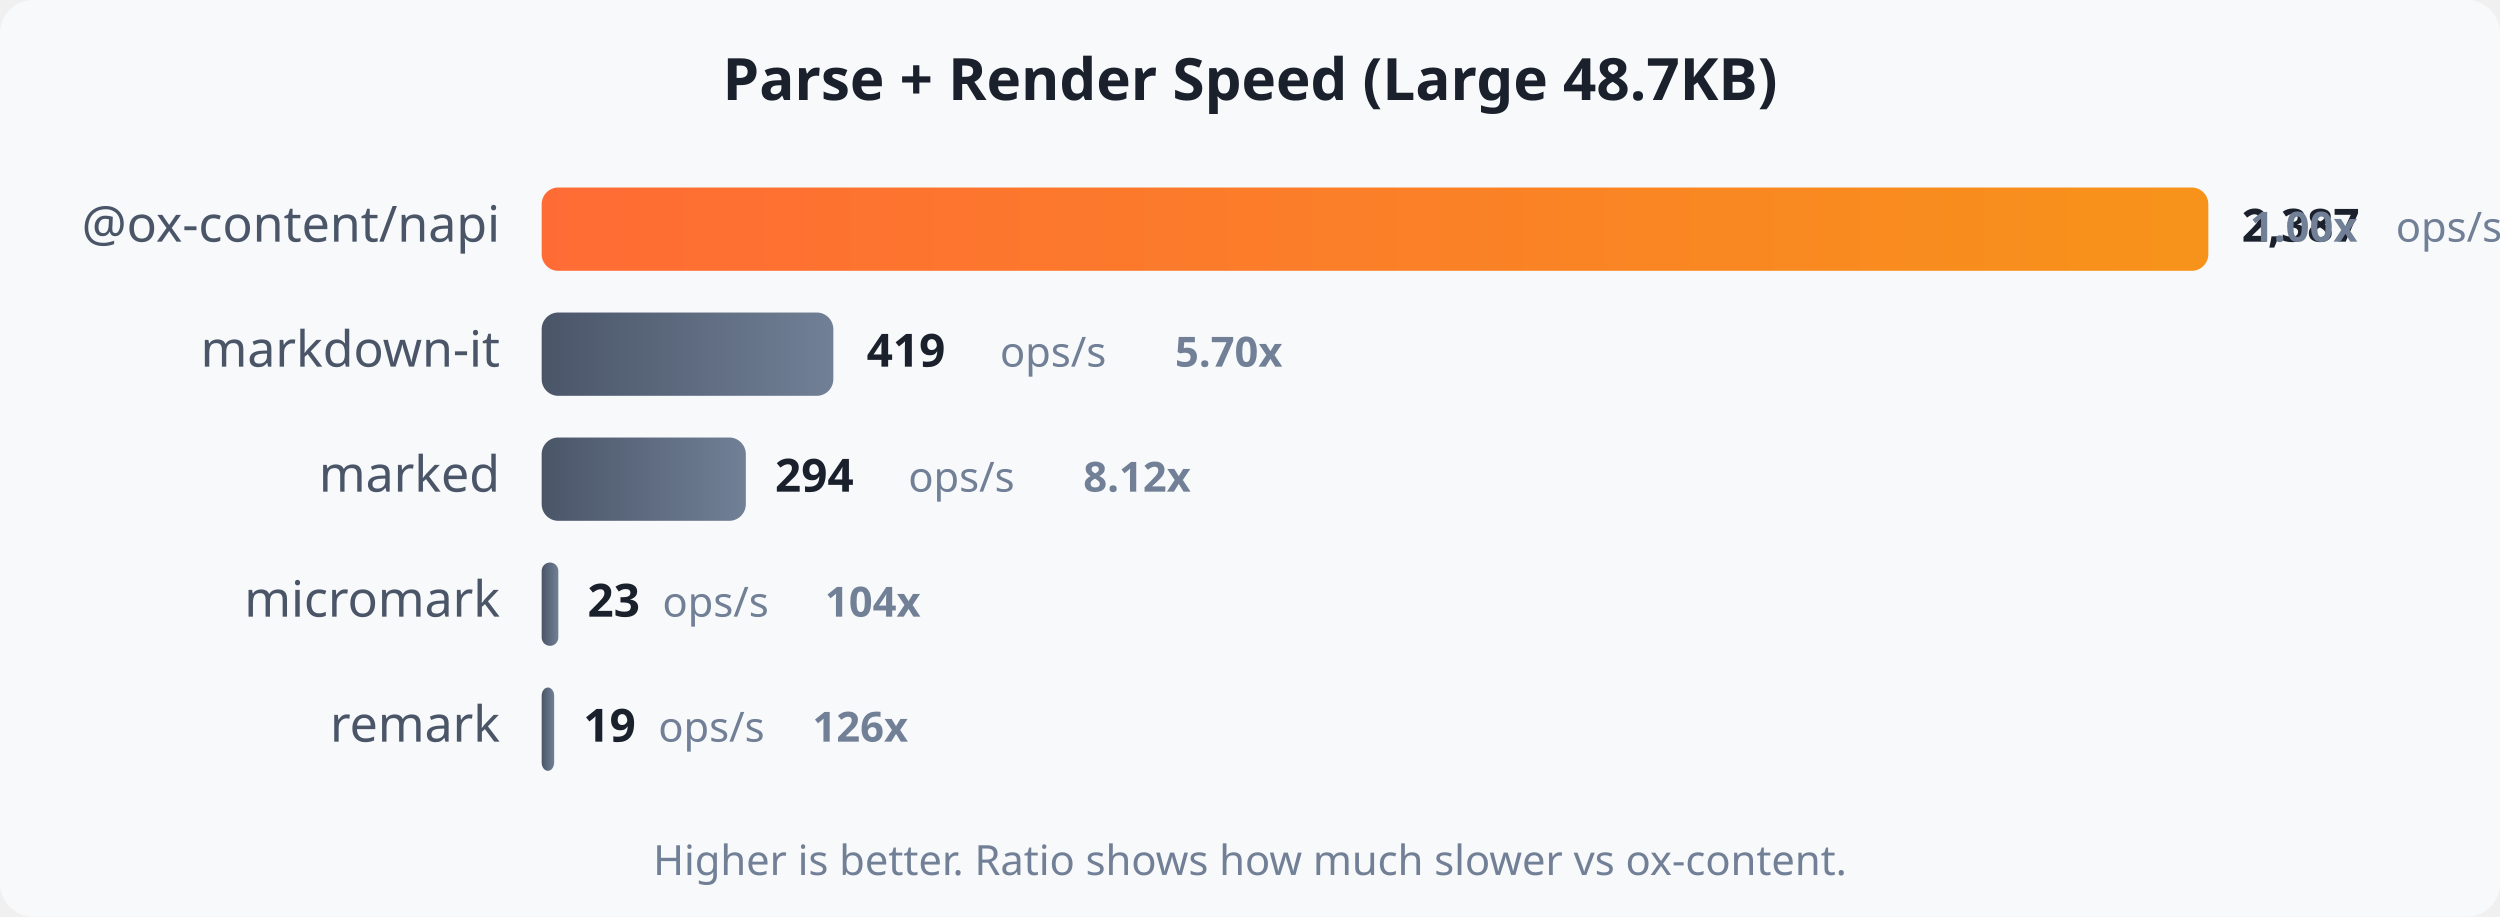
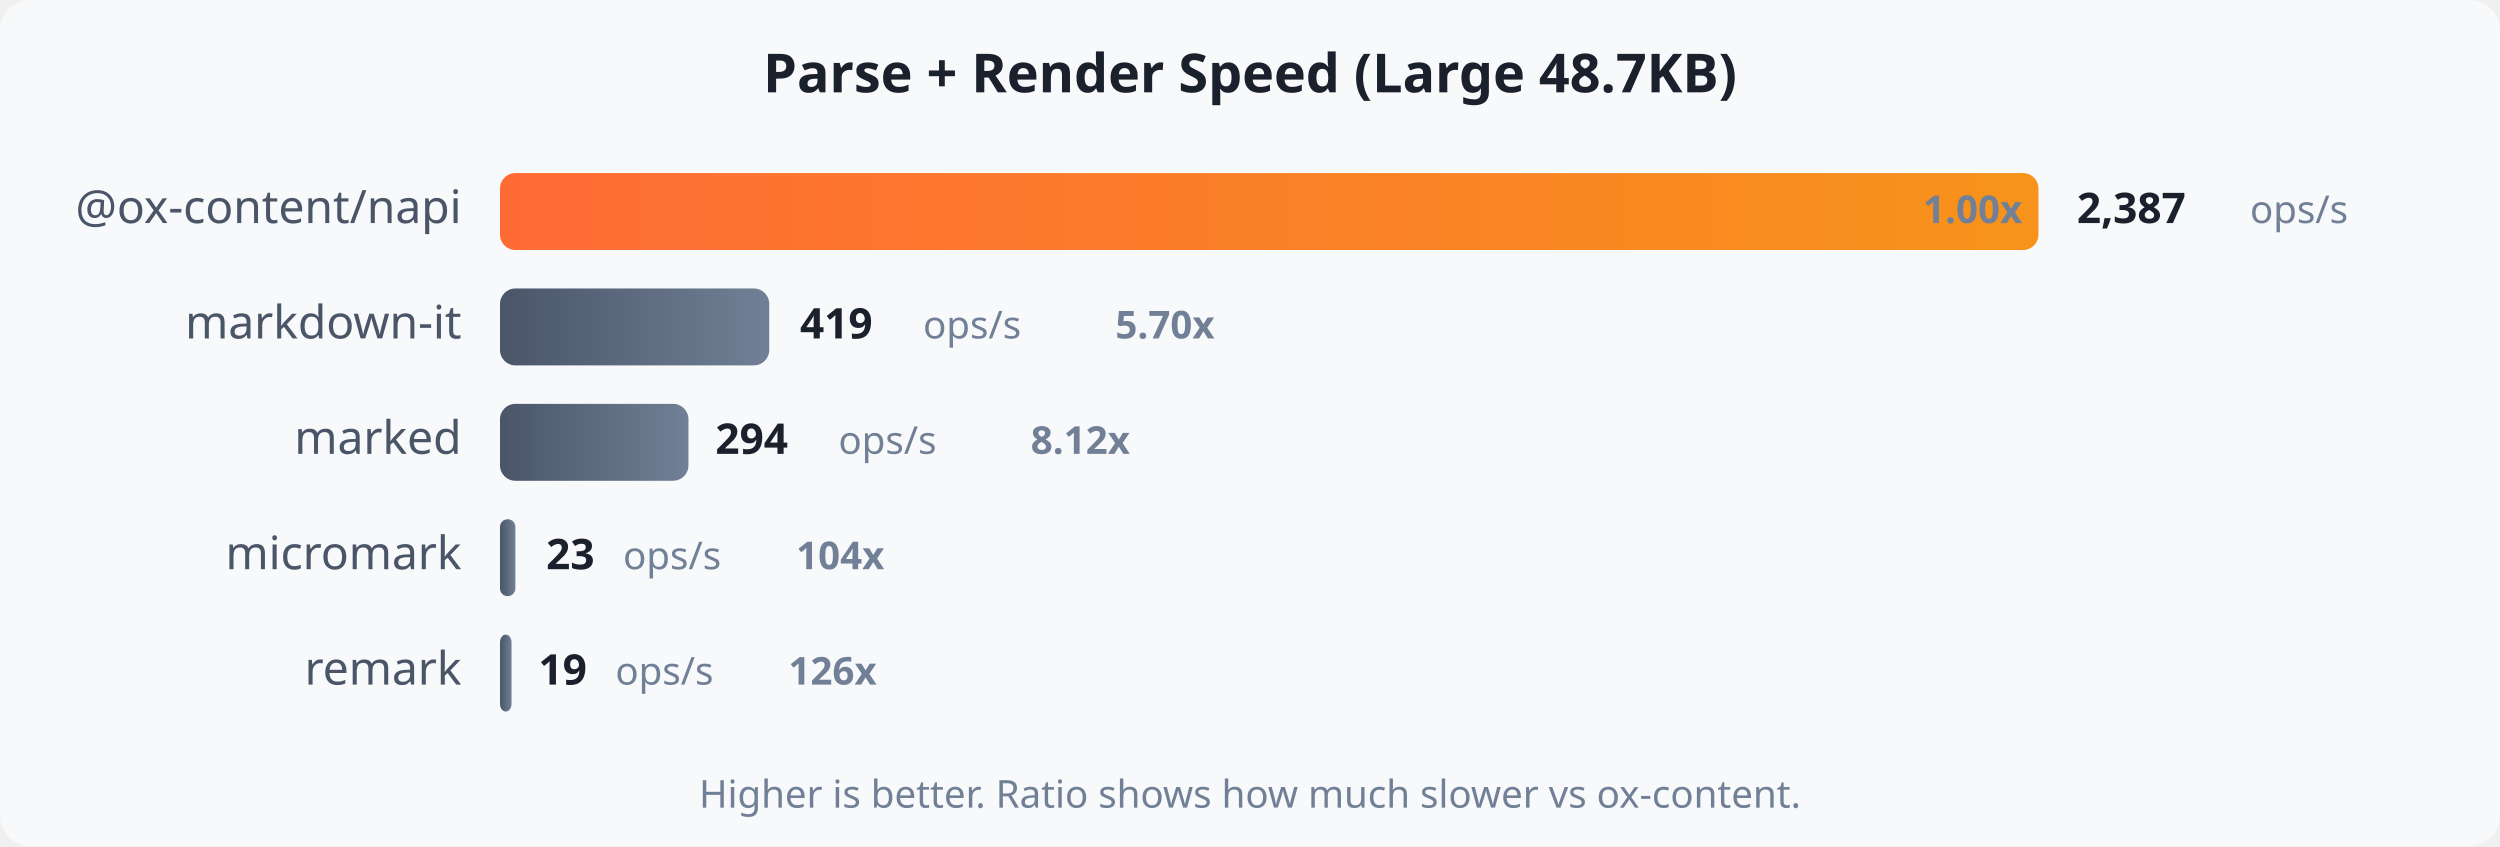
- <svg xmlns="http://www.w3.org/2000/svg" viewBox="0 0 600 220">
+ <svg xmlns="http://www.w3.org/2000/svg" viewBox="0 0 650 220">
  <defs>
    <linearGradient id="oxGrad" x1="0%" y1="0%" x2="100%" y2="0%">
      <stop offset="0%" style="stop-color:#ff6b35" />
      <stop offset="100%" style="stop-color:#f7931a" />
    </linearGradient>
    <linearGradient id="grayGrad" x1="0%" y1="0%" x2="100%" y2="0%">
      <stop offset="0%" style="stop-color:#4a5568" />
      <stop offset="100%" style="stop-color:#718096" />
    </linearGradient>
  </defs>
  <style>
    .title { font: bold 14px system-ui, sans-serif; fill: #1a202c; }
    .label { font: 12px system-ui, sans-serif; fill: #4a5568; }
    .value { font: bold 11px system-ui, sans-serif; fill: #1a202c; }
    .unit { font: 10px system-ui, sans-serif; fill: #718096; }
    .ratio { font: bold 10px system-ui, sans-serif; fill: #718096; }
  </style>
-   <rect width="600" height="220" fill="#f8f9fa" rx="8" />
-   <text x="300" y="24" text-anchor="middle" class="title">Parse + Render Speed (Large 48.7KB)</text>
+   <rect width="650" height="220" fill="#f8f9fa" rx="8" />
+   <text x="325" y="24" text-anchor="middle" class="title">Parse + Render Speed (Large 48.7KB)</text>
  <text x="120" y="58" text-anchor="end" class="label">@ox-content/napi</text>
  <rect x="130" y="45" width="400" height="20" rx="4" fill="url(#oxGrad)" />
-   <text x="538" y="58" class="value">2,387</text>
-   <text x="575" y="58" class="unit">ops/s</text>
-   <text x="540" y="58" class="ratio" fill="#fff">1.00x</text>
+   <text x="500" y="58" class="ratio" fill="#fff">1.00x</text>
+   <text x="540" y="58" class="value">2,387</text>
+   <text x="585" y="58" class="unit">ops/s</text>
  <text x="120" y="88" text-anchor="end" class="label">markdown-it</text>
  <rect x="130" y="75" width="70" height="20" rx="4" fill="url(#grayGrad)" />
  <text x="208" y="88" class="value">419</text>
  <text x="240" y="88" class="unit">ops/s</text>
-   <text x="282" y="88" class="ratio">5.70x</text>
+   <text x="290" y="88" class="ratio">5.70x</text>
  <text x="120" y="118" text-anchor="end" class="label">marked</text>
  <rect x="130" y="105" width="49" height="20" rx="4" fill="url(#grayGrad)" />
  <text x="186" y="118" class="value">294</text>
  <text x="218" y="118" class="unit">ops/s</text>
-   <text x="260" y="118" class="ratio">8.12x</text>
+   <text x="268" y="118" class="ratio">8.12x</text>
  <text x="120" y="148" text-anchor="end" class="label">micromark</text>
  <rect x="130" y="135" width="4" height="20" rx="2" fill="url(#grayGrad)" />
-   <text x="141" y="148" class="value">23</text>
-   <text x="159" y="148" class="unit">ops/s</text>
-   <text x="198" y="148" class="ratio">104x</text>
+   <text x="142" y="148" class="value">23</text>
+   <text x="162" y="148" class="unit">ops/s</text>
+   <text x="207" y="148" class="ratio">104x</text>
  <text x="120" y="178" text-anchor="end" class="label">remark</text>
  <rect x="130" y="165" width="3" height="20" rx="2" fill="url(#grayGrad)" />
  <text x="140" y="178" class="value">19</text>
-   <text x="158" y="178" class="unit">ops/s</text>
-   <text x="195" y="178" class="ratio">126x</text>
-   <text x="300" y="210" text-anchor="middle" class="unit">Higher is better. Ratio shows how much slower vs ox-content.</text>
+   <text x="160" y="178" class="unit">ops/s</text>
+   <text x="205" y="178" class="ratio">126x</text>
+   <text x="325" y="210" text-anchor="middle" class="unit">Higher is better. Ratio shows how much slower vs ox-content.</text>
</svg>
